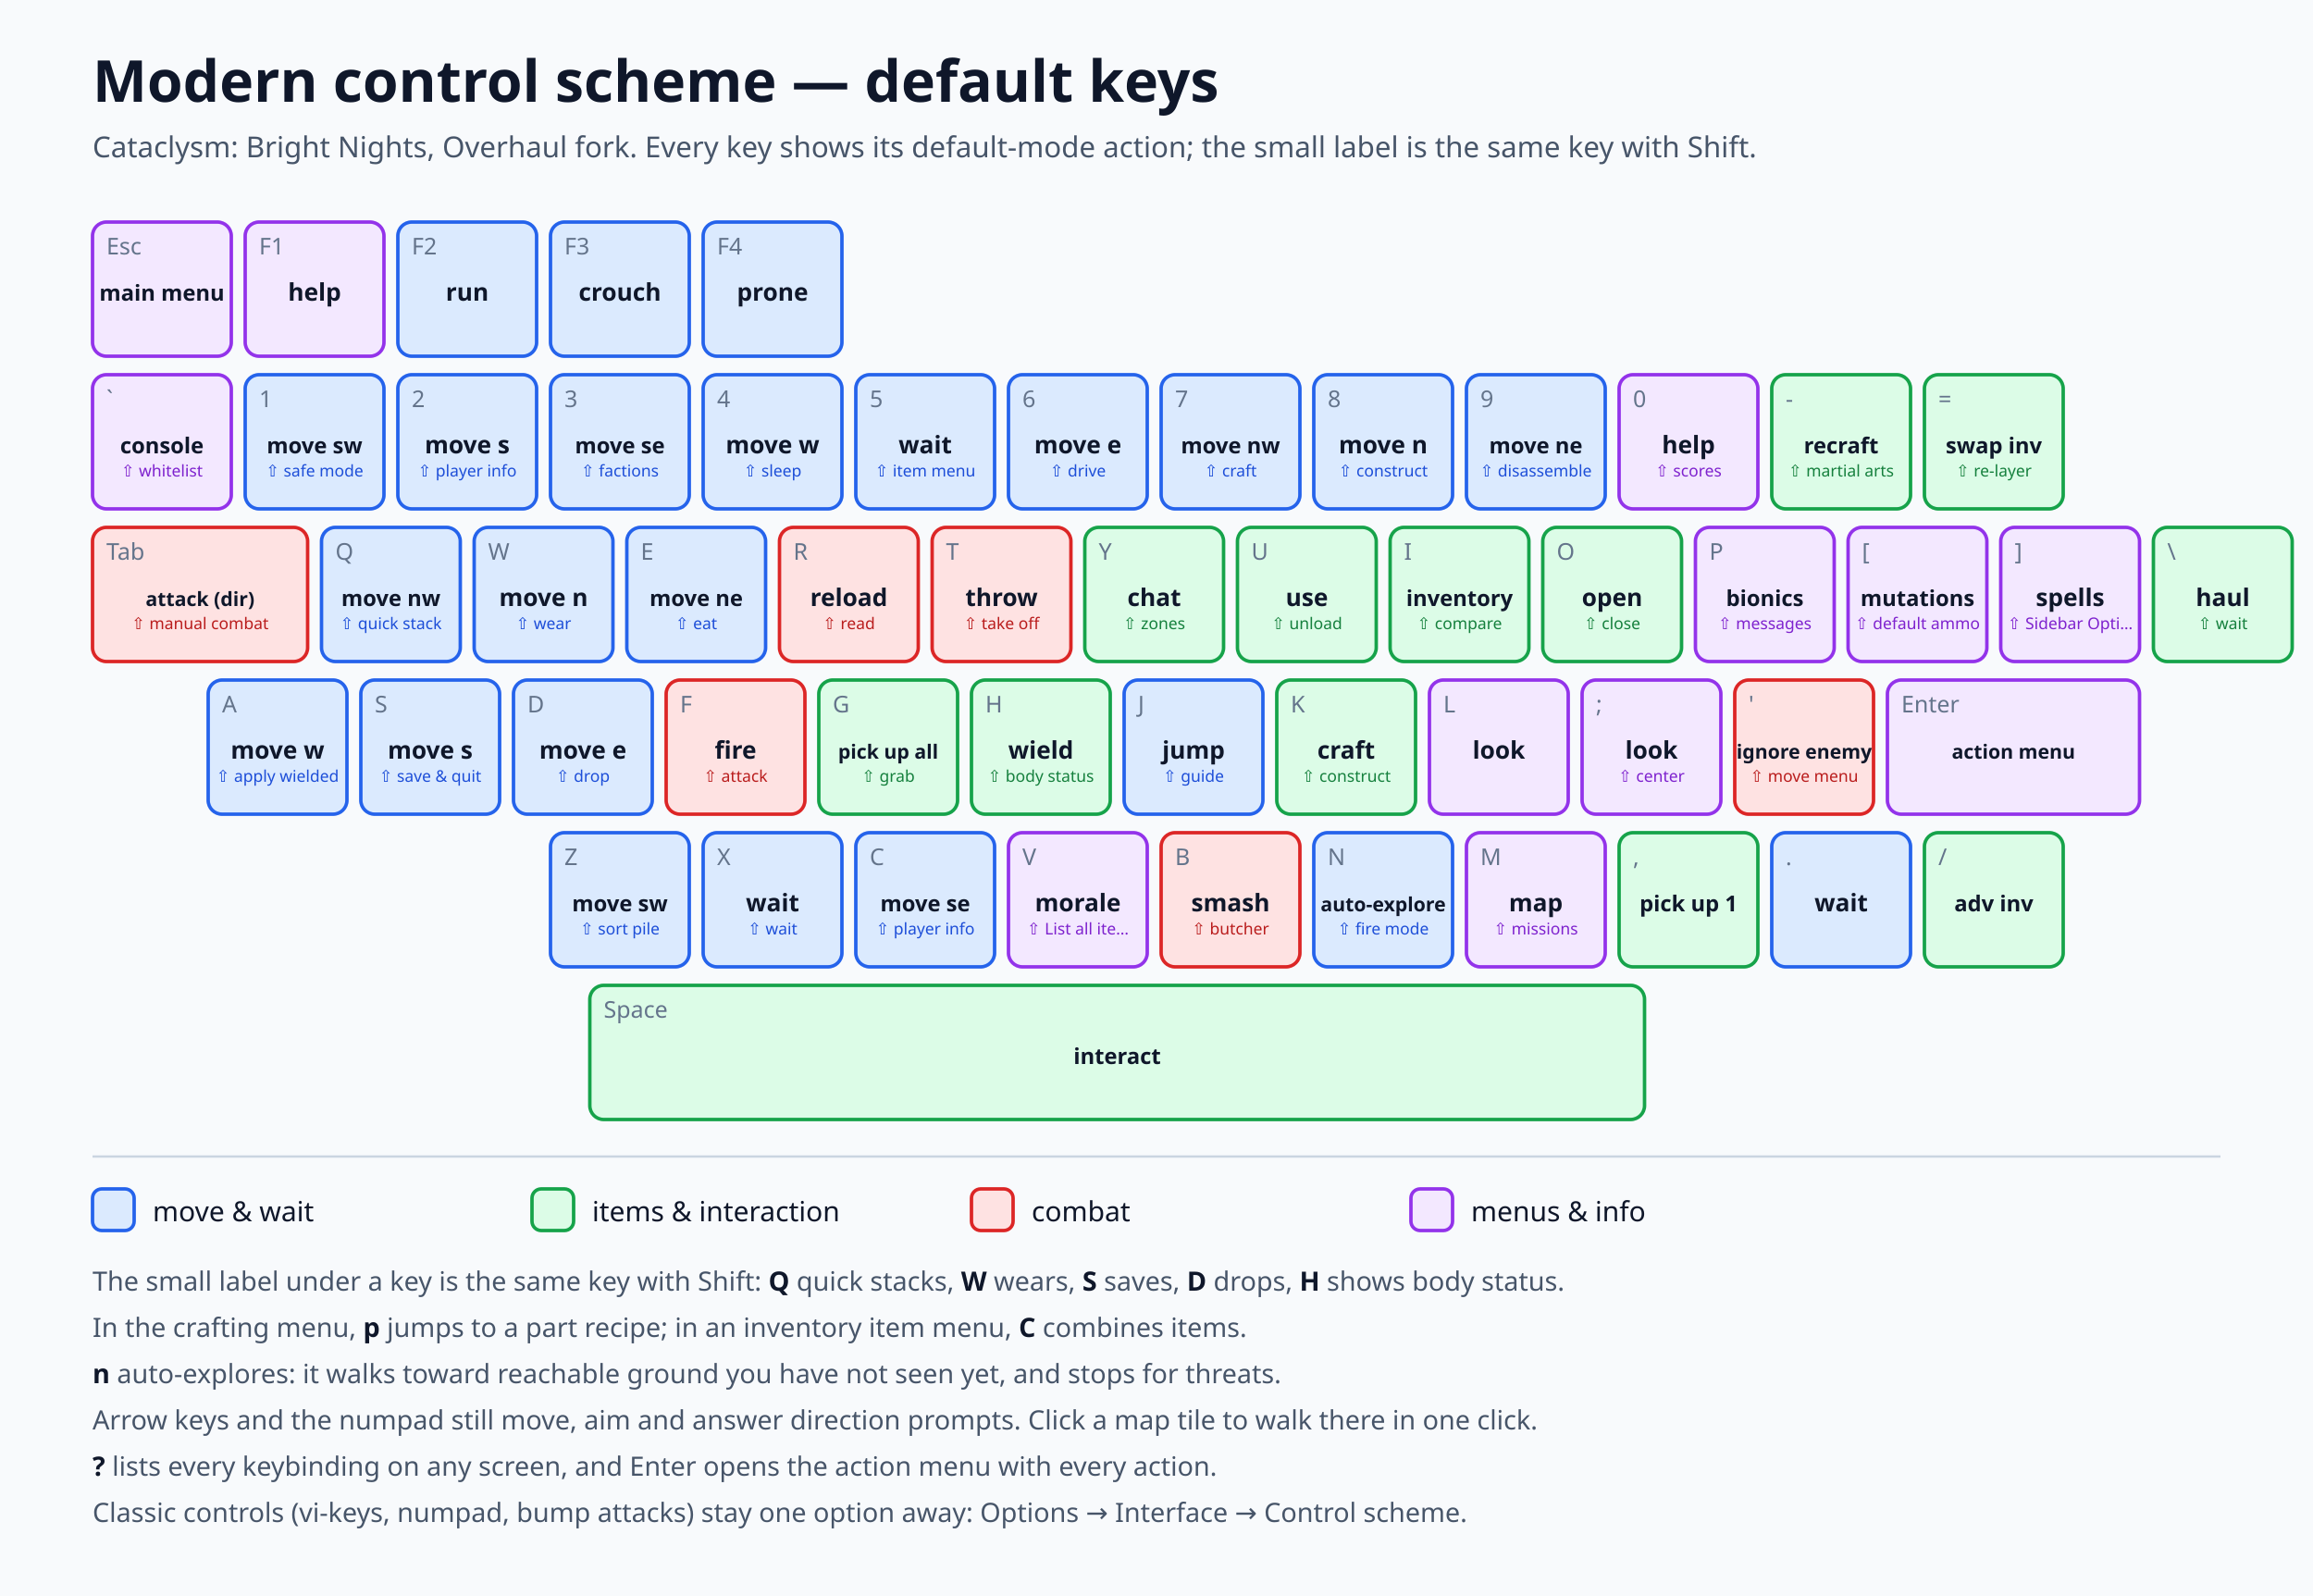
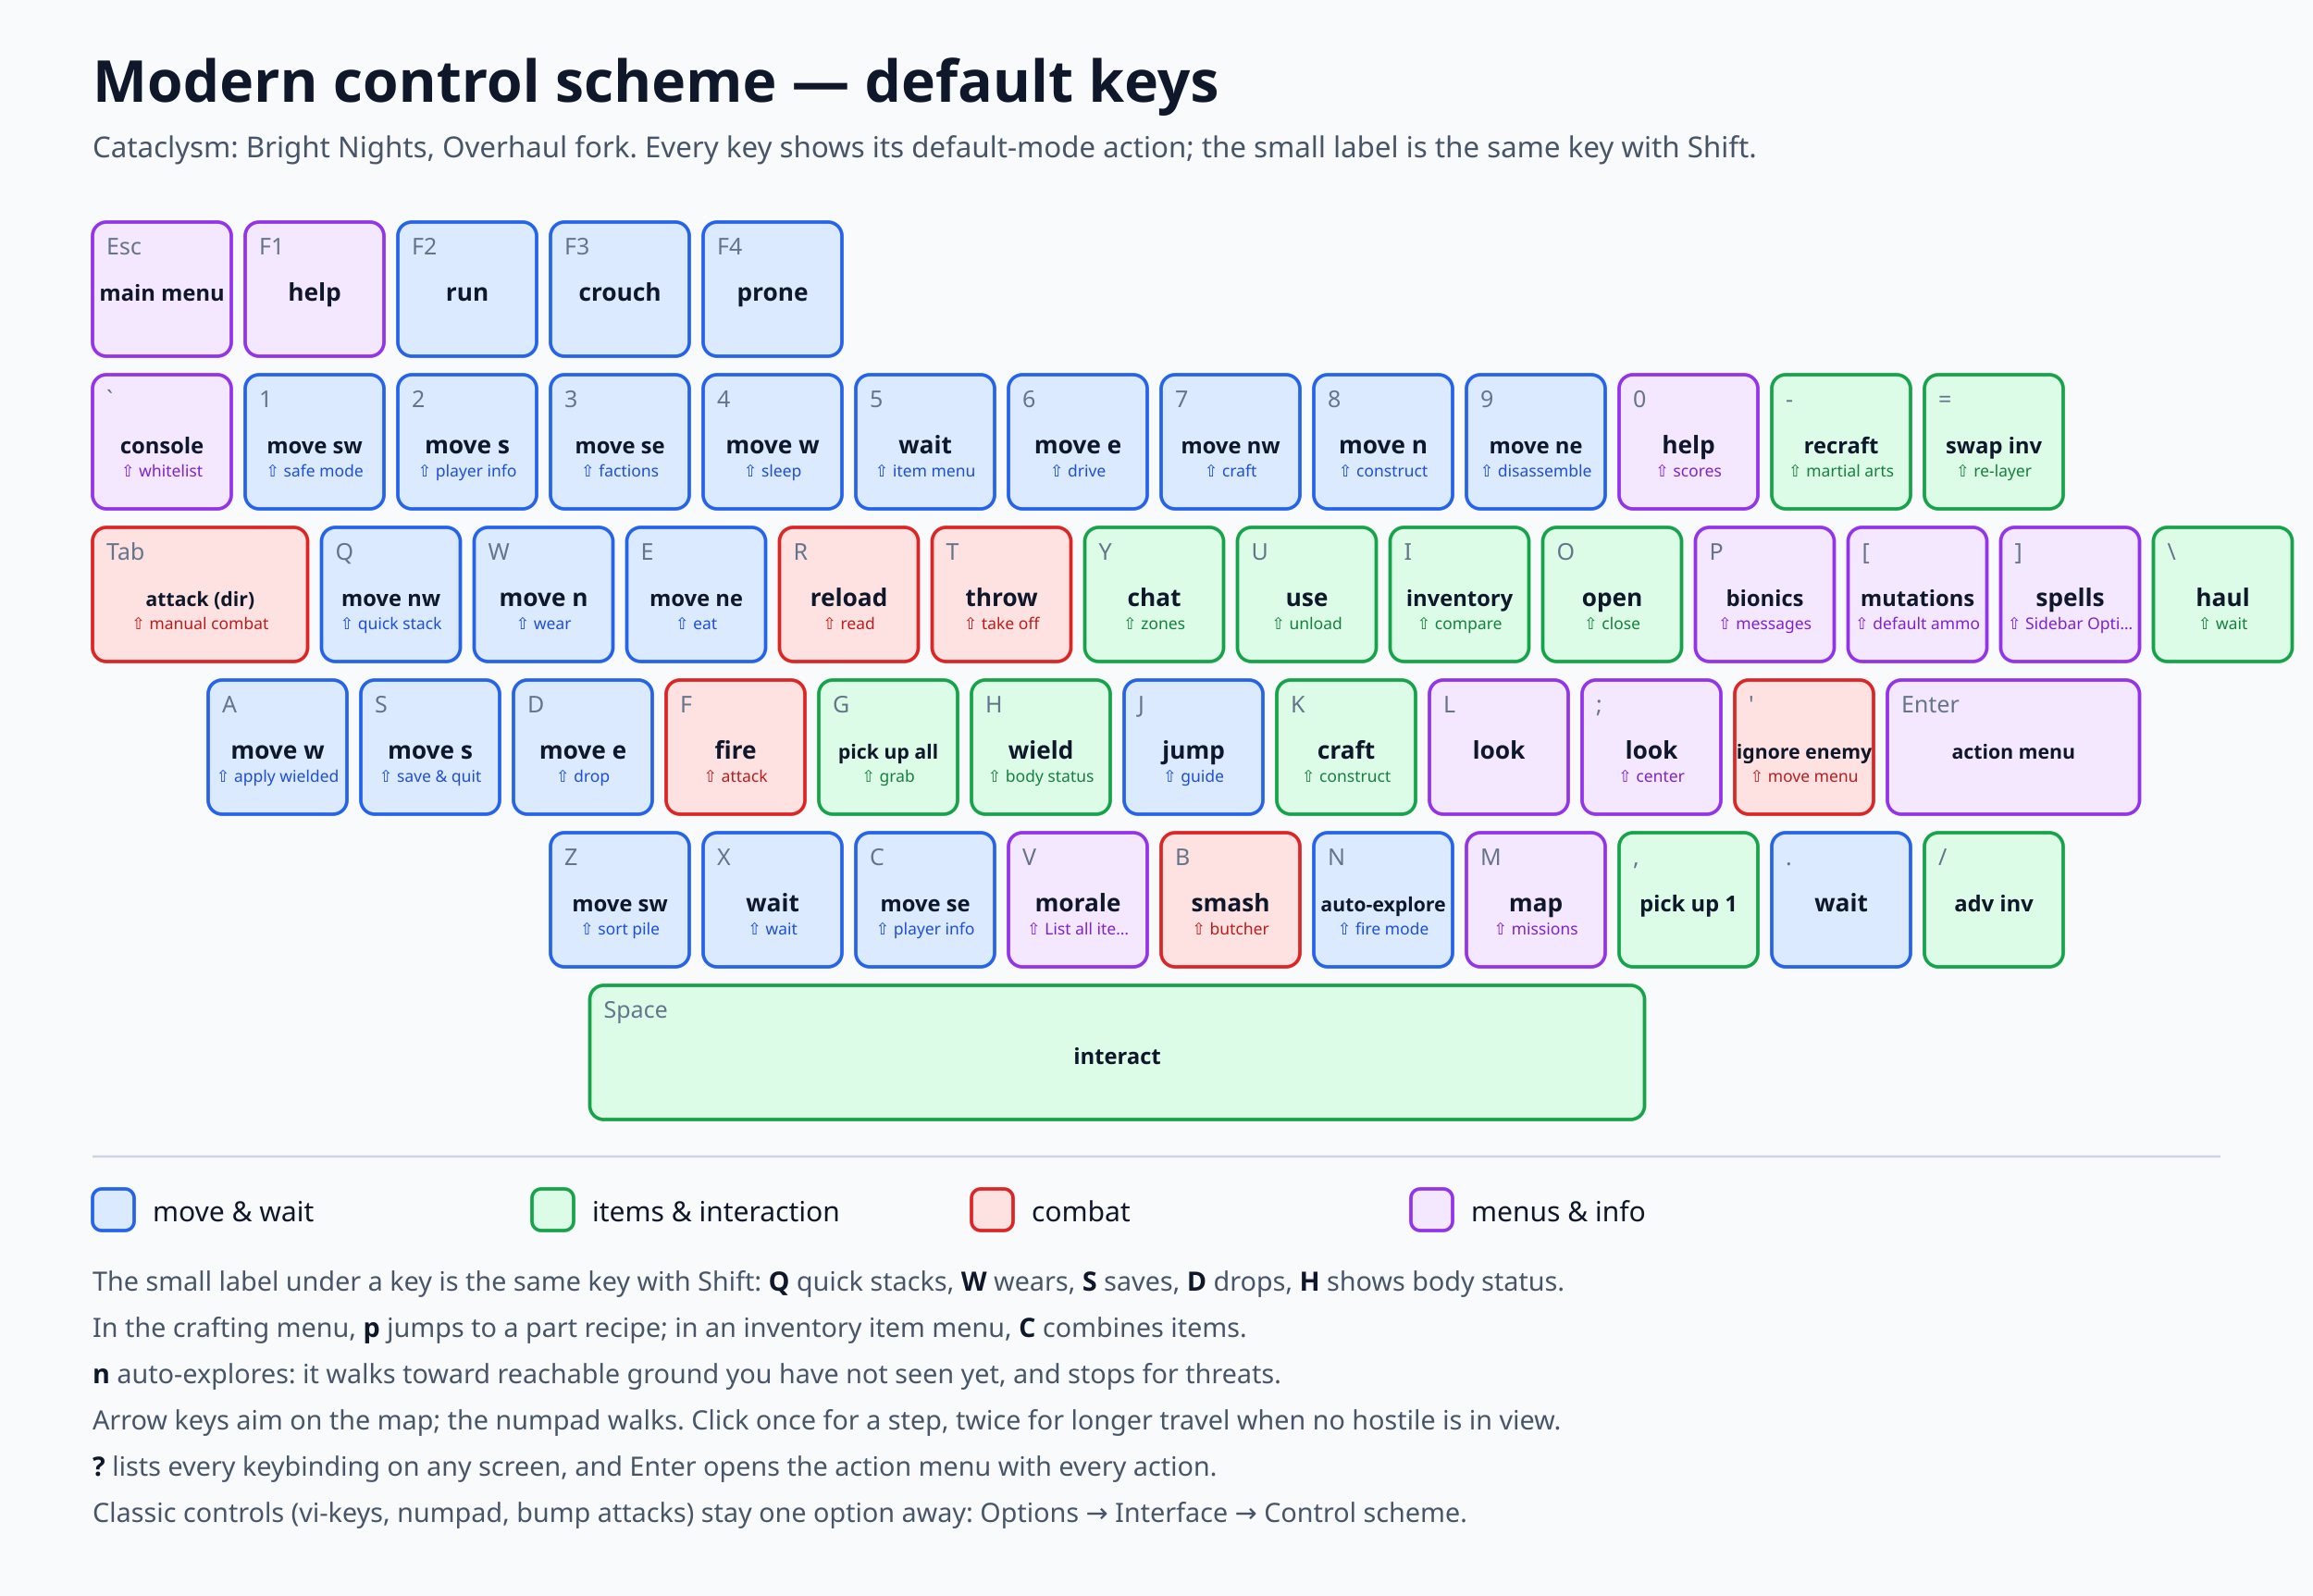
<svg xmlns="http://www.w3.org/2000/svg" width="1000" height="690" viewBox="0 0 1000 690" font-family="sans-serif">
  <rect x="0" y="0" width="1000" height="690" fill="#f8fafc" />
  <text x="40" y="44" font-size="25" font-weight="700" fill="#0f172a">Modern control scheme — default keys</text>
  <text x="40" y="68" font-size="12.5" fill="#475569">Cataclysm: Bright Nights, Overhaul fork. Every key shows its default-mode action; the small label is the same key with Shift.</text>
  <g>
    <rect x="40" y="96" width="60" height="58" rx="6" fill="#f3e8ff" stroke="#9333ea" stroke-width="1.5" />
    <text x="46" y="110" font-size="10" fill="#64748b">Esc</text>
    <text x="70.0" y="130" font-size="9.5" font-weight="700" fill="#0f172a" text-anchor="middle">main menu</text>
  </g>
  <g>
    <rect x="106" y="96" width="60" height="58" rx="6" fill="#f3e8ff" stroke="#9333ea" stroke-width="1.5" />
    <text x="112" y="110" font-size="10" fill="#64748b">F1</text>
    <text x="136.0" y="130" font-size="10.5" font-weight="700" fill="#0f172a" text-anchor="middle">help</text>
  </g>
  <g>
    <rect x="172" y="96" width="60" height="58" rx="6" fill="#dbeafe" stroke="#2563eb" stroke-width="1.5" />
    <text x="178" y="110" font-size="10" fill="#64748b">F2</text>
    <text x="202.0" y="130" font-size="10.5" font-weight="700" fill="#0f172a" text-anchor="middle">run</text>
  </g>
  <g>
    <rect x="238" y="96" width="60" height="58" rx="6" fill="#dbeafe" stroke="#2563eb" stroke-width="1.5" />
    <text x="244" y="110" font-size="10" fill="#64748b">F3</text>
    <text x="268.0" y="130" font-size="10.5" font-weight="700" fill="#0f172a" text-anchor="middle">crouch</text>
  </g>
  <g>
    <rect x="304" y="96" width="60" height="58" rx="6" fill="#dbeafe" stroke="#2563eb" stroke-width="1.5" />
    <text x="310" y="110" font-size="10" fill="#64748b">F4</text>
    <text x="334.0" y="130" font-size="10.5" font-weight="700" fill="#0f172a" text-anchor="middle">prone</text>
  </g>
  <g>
    <rect x="40" y="162" width="60" height="58" rx="6" fill="#f3e8ff" stroke="#9333ea" stroke-width="1.5" />
    <text x="46" y="176" font-size="10" fill="#64748b">`</text>
    <text x="70.0" y="196" font-size="9.5" font-weight="700" fill="#0f172a" text-anchor="middle">console</text>
    <text x="70.0" y="206" font-size="7" fill="#7e22ce" text-anchor="middle">⇧ whitelist</text>
  </g>
  <g>
    <rect x="106" y="162" width="60" height="58" rx="6" fill="#dbeafe" stroke="#2563eb" stroke-width="1.5" />
    <text x="112" y="176" font-size="10" fill="#64748b">1</text>
    <text x="136.0" y="196" font-size="9.5" font-weight="700" fill="#0f172a" text-anchor="middle">move sw</text>
    <text x="136.0" y="206" font-size="7" fill="#1d4ed8" text-anchor="middle">⇧ safe mode</text>
  </g>
  <g>
    <rect x="172" y="162" width="60" height="58" rx="6" fill="#dbeafe" stroke="#2563eb" stroke-width="1.5" />
    <text x="178" y="176" font-size="10" fill="#64748b">2</text>
    <text x="202.0" y="196" font-size="10.5" font-weight="700" fill="#0f172a" text-anchor="middle">move s</text>
    <text x="202.0" y="206" font-size="7" fill="#1d4ed8" text-anchor="middle">⇧ player info</text>
  </g>
  <g>
    <rect x="238" y="162" width="60" height="58" rx="6" fill="#dbeafe" stroke="#2563eb" stroke-width="1.5" />
    <text x="244" y="176" font-size="10" fill="#64748b">3</text>
    <text x="268.0" y="196" font-size="9.5" font-weight="700" fill="#0f172a" text-anchor="middle">move se</text>
    <text x="268.0" y="206" font-size="7" fill="#1d4ed8" text-anchor="middle">⇧ factions</text>
  </g>
  <g>
    <rect x="304" y="162" width="60" height="58" rx="6" fill="#dbeafe" stroke="#2563eb" stroke-width="1.5" />
    <text x="310" y="176" font-size="10" fill="#64748b">4</text>
    <text x="334.0" y="196" font-size="10.5" font-weight="700" fill="#0f172a" text-anchor="middle">move w</text>
    <text x="334.0" y="206" font-size="7" fill="#1d4ed8" text-anchor="middle">⇧ sleep</text>
  </g>
  <g>
    <rect x="370" y="162" width="60" height="58" rx="6" fill="#dbeafe" stroke="#2563eb" stroke-width="1.5" />
    <text x="376" y="176" font-size="10" fill="#64748b">5</text>
    <text x="400.0" y="196" font-size="10.5" font-weight="700" fill="#0f172a" text-anchor="middle">wait</text>
    <text x="400.0" y="206" font-size="7" fill="#1d4ed8" text-anchor="middle">⇧ item menu</text>
  </g>
  <g>
    <rect x="436" y="162" width="60" height="58" rx="6" fill="#dbeafe" stroke="#2563eb" stroke-width="1.5" />
    <text x="442" y="176" font-size="10" fill="#64748b">6</text>
    <text x="466.0" y="196" font-size="10.5" font-weight="700" fill="#0f172a" text-anchor="middle">move e</text>
    <text x="466.0" y="206" font-size="7" fill="#1d4ed8" text-anchor="middle">⇧ drive</text>
  </g>
  <g>
    <rect x="502" y="162" width="60" height="58" rx="6" fill="#dbeafe" stroke="#2563eb" stroke-width="1.5" />
    <text x="508" y="176" font-size="10" fill="#64748b">7</text>
    <text x="532.0" y="196" font-size="9.5" font-weight="700" fill="#0f172a" text-anchor="middle">move nw</text>
    <text x="532.0" y="206" font-size="7" fill="#1d4ed8" text-anchor="middle">⇧ craft</text>
  </g>
  <g>
    <rect x="568" y="162" width="60" height="58" rx="6" fill="#dbeafe" stroke="#2563eb" stroke-width="1.5" />
    <text x="574" y="176" font-size="10" fill="#64748b">8</text>
    <text x="598.0" y="196" font-size="10.5" font-weight="700" fill="#0f172a" text-anchor="middle">move n</text>
    <text x="598.0" y="206" font-size="7" fill="#1d4ed8" text-anchor="middle">⇧ construct</text>
  </g>
  <g>
    <rect x="634" y="162" width="60" height="58" rx="6" fill="#dbeafe" stroke="#2563eb" stroke-width="1.5" />
    <text x="640" y="176" font-size="10" fill="#64748b">9</text>
    <text x="664.0" y="196" font-size="9.5" font-weight="700" fill="#0f172a" text-anchor="middle">move ne</text>
    <text x="664.0" y="206" font-size="7" fill="#1d4ed8" text-anchor="middle">⇧ disassemble</text>
  </g>
  <g>
    <rect x="700" y="162" width="60" height="58" rx="6" fill="#f3e8ff" stroke="#9333ea" stroke-width="1.5" />
    <text x="706" y="176" font-size="10" fill="#64748b">0</text>
    <text x="730.0" y="196" font-size="10.5" font-weight="700" fill="#0f172a" text-anchor="middle">help</text>
    <text x="730.0" y="206" font-size="7" fill="#7e22ce" text-anchor="middle">⇧ scores</text>
  </g>
  <g>
    <rect x="766" y="162" width="60" height="58" rx="6" fill="#dcfce7" stroke="#16a34a" stroke-width="1.5" />
    <text x="772" y="176" font-size="10" fill="#64748b">-</text>
    <text x="796.0" y="196" font-size="9.5" font-weight="700" fill="#0f172a" text-anchor="middle">recraft</text>
    <text x="796.0" y="206" font-size="7" fill="#15803d" text-anchor="middle">⇧ martial arts</text>
  </g>
  <g>
    <rect x="832" y="162" width="60" height="58" rx="6" fill="#dcfce7" stroke="#16a34a" stroke-width="1.5" />
    <text x="838" y="176" font-size="10" fill="#64748b">=</text>
    <text x="862.0" y="196" font-size="9.5" font-weight="700" fill="#0f172a" text-anchor="middle">swap inv</text>
    <text x="862.0" y="206" font-size="7" fill="#15803d" text-anchor="middle">⇧ re-layer</text>
  </g>
  <g>
    <rect x="40" y="228" width="93" height="58" rx="6" fill="#fee2e2" stroke="#dc2626" stroke-width="1.5" />
    <text x="46" y="242" font-size="10" fill="#64748b">Tab</text>
    <text x="86.5" y="262" font-size="8.5" font-weight="700" fill="#0f172a" text-anchor="middle">attack (dir)</text>
    <text x="86.5" y="272" font-size="7" fill="#b91c1c" text-anchor="middle">⇧ manual combat</text>
  </g>
  <g>
    <rect x="139" y="228" width="60" height="58" rx="6" fill="#dbeafe" stroke="#2563eb" stroke-width="1.5" />
    <text x="145" y="242" font-size="10" fill="#64748b">Q</text>
    <text x="169.0" y="262" font-size="9.5" font-weight="700" fill="#0f172a" text-anchor="middle">move nw</text>
    <text x="169.0" y="272" font-size="7" fill="#1d4ed8" text-anchor="middle">⇧ quick stack</text>
  </g>
  <g>
    <rect x="205" y="228" width="60" height="58" rx="6" fill="#dbeafe" stroke="#2563eb" stroke-width="1.5" />
    <text x="211" y="242" font-size="10" fill="#64748b">W</text>
    <text x="235.0" y="262" font-size="10.5" font-weight="700" fill="#0f172a" text-anchor="middle">move n</text>
    <text x="235.0" y="272" font-size="7" fill="#1d4ed8" text-anchor="middle">⇧ wear</text>
  </g>
  <g>
    <rect x="271" y="228" width="60" height="58" rx="6" fill="#dbeafe" stroke="#2563eb" stroke-width="1.5" />
    <text x="277" y="242" font-size="10" fill="#64748b">E</text>
    <text x="301.0" y="262" font-size="9.5" font-weight="700" fill="#0f172a" text-anchor="middle">move ne</text>
    <text x="301.0" y="272" font-size="7" fill="#1d4ed8" text-anchor="middle">⇧ eat</text>
  </g>
  <g>
    <rect x="337" y="228" width="60" height="58" rx="6" fill="#fee2e2" stroke="#dc2626" stroke-width="1.5" />
    <text x="343" y="242" font-size="10" fill="#64748b">R</text>
    <text x="367.0" y="262" font-size="10.5" font-weight="700" fill="#0f172a" text-anchor="middle">reload</text>
    <text x="367.0" y="272" font-size="7" fill="#b91c1c" text-anchor="middle">⇧ read</text>
  </g>
  <g>
    <rect x="403" y="228" width="60" height="58" rx="6" fill="#fee2e2" stroke="#dc2626" stroke-width="1.5" />
    <text x="409" y="242" font-size="10" fill="#64748b">T</text>
    <text x="433.0" y="262" font-size="10.5" font-weight="700" fill="#0f172a" text-anchor="middle">throw</text>
    <text x="433.0" y="272" font-size="7" fill="#b91c1c" text-anchor="middle">⇧ take off</text>
  </g>
  <g>
    <rect x="469" y="228" width="60" height="58" rx="6" fill="#dcfce7" stroke="#16a34a" stroke-width="1.5" />
    <text x="475" y="242" font-size="10" fill="#64748b">Y</text>
    <text x="499.0" y="262" font-size="10.5" font-weight="700" fill="#0f172a" text-anchor="middle">chat</text>
    <text x="499.0" y="272" font-size="7" fill="#15803d" text-anchor="middle">⇧ zones</text>
  </g>
  <g>
    <rect x="535" y="228" width="60" height="58" rx="6" fill="#dcfce7" stroke="#16a34a" stroke-width="1.5" />
    <text x="541" y="242" font-size="10" fill="#64748b">U</text>
    <text x="565.0" y="262" font-size="10.5" font-weight="700" fill="#0f172a" text-anchor="middle">use</text>
    <text x="565.0" y="272" font-size="7" fill="#15803d" text-anchor="middle">⇧ unload</text>
  </g>
  <g>
    <rect x="601" y="228" width="60" height="58" rx="6" fill="#dcfce7" stroke="#16a34a" stroke-width="1.5" />
    <text x="607" y="242" font-size="10" fill="#64748b">I</text>
    <text x="631.0" y="262" font-size="9.5" font-weight="700" fill="#0f172a" text-anchor="middle">inventory</text>
    <text x="631.0" y="272" font-size="7" fill="#15803d" text-anchor="middle">⇧ compare</text>
  </g>
  <g>
    <rect x="667" y="228" width="60" height="58" rx="6" fill="#dcfce7" stroke="#16a34a" stroke-width="1.5" />
    <text x="673" y="242" font-size="10" fill="#64748b">O</text>
    <text x="697.0" y="262" font-size="10.5" font-weight="700" fill="#0f172a" text-anchor="middle">open</text>
    <text x="697.0" y="272" font-size="7" fill="#15803d" text-anchor="middle">⇧ close</text>
  </g>
  <g>
    <rect x="733" y="228" width="60" height="58" rx="6" fill="#f3e8ff" stroke="#9333ea" stroke-width="1.5" />
    <text x="739" y="242" font-size="10" fill="#64748b">P</text>
    <text x="763.0" y="262" font-size="9.5" font-weight="700" fill="#0f172a" text-anchor="middle">bionics</text>
    <text x="763.0" y="272" font-size="7" fill="#7e22ce" text-anchor="middle">⇧ messages</text>
  </g>
  <g>
    <rect x="799" y="228" width="60" height="58" rx="6" fill="#f3e8ff" stroke="#9333ea" stroke-width="1.5" />
    <text x="805" y="242" font-size="10" fill="#64748b">[</text>
    <text x="829.0" y="262" font-size="9.5" font-weight="700" fill="#0f172a" text-anchor="middle">mutations</text>
    <text x="829.0" y="272" font-size="7" fill="#7e22ce" text-anchor="middle">⇧ default ammo</text>
  </g>
  <g>
    <rect x="865" y="228" width="60" height="58" rx="6" fill="#f3e8ff" stroke="#9333ea" stroke-width="1.5" />
    <text x="871" y="242" font-size="10" fill="#64748b">]</text>
    <text x="895.0" y="262" font-size="10.5" font-weight="700" fill="#0f172a" text-anchor="middle">spells</text>
    <text x="895.0" y="272" font-size="7" fill="#7e22ce" text-anchor="middle">⇧ Sidebar Opti…</text>
  </g>
  <g>
    <rect x="931" y="228" width="60" height="58" rx="6" fill="#dcfce7" stroke="#16a34a" stroke-width="1.5" />
    <text x="937" y="242" font-size="10" fill="#64748b">\</text>
    <text x="961.0" y="262" font-size="10.5" font-weight="700" fill="#0f172a" text-anchor="middle">haul</text>
    <text x="961.0" y="272" font-size="7" fill="#15803d" text-anchor="middle">⇧ wait</text>
  </g>
  <g>
    <rect x="90" y="294" width="60" height="58" rx="6" fill="#dbeafe" stroke="#2563eb" stroke-width="1.5" />
    <text x="96" y="308" font-size="10" fill="#64748b">A</text>
    <text x="120.0" y="328" font-size="10.5" font-weight="700" fill="#0f172a" text-anchor="middle">move w</text>
    <text x="120.0" y="338" font-size="7" fill="#1d4ed8" text-anchor="middle">⇧ apply wielded</text>
  </g>
  <g>
    <rect x="156" y="294" width="60" height="58" rx="6" fill="#dbeafe" stroke="#2563eb" stroke-width="1.5" />
    <text x="162" y="308" font-size="10" fill="#64748b">S</text>
    <text x="186.0" y="328" font-size="10.5" font-weight="700" fill="#0f172a" text-anchor="middle">move s</text>
    <text x="186.0" y="338" font-size="7" fill="#1d4ed8" text-anchor="middle">⇧ save &amp; quit</text>
  </g>
  <g>
    <rect x="222" y="294" width="60" height="58" rx="6" fill="#dbeafe" stroke="#2563eb" stroke-width="1.5" />
    <text x="228" y="308" font-size="10" fill="#64748b">D</text>
    <text x="252.0" y="328" font-size="10.5" font-weight="700" fill="#0f172a" text-anchor="middle">move e</text>
    <text x="252.0" y="338" font-size="7" fill="#1d4ed8" text-anchor="middle">⇧ drop</text>
  </g>
  <g>
    <rect x="288" y="294" width="60" height="58" rx="6" fill="#fee2e2" stroke="#dc2626" stroke-width="1.5" />
    <text x="294" y="308" font-size="10" fill="#64748b">F</text>
    <text x="318.0" y="328" font-size="10.5" font-weight="700" fill="#0f172a" text-anchor="middle">fire</text>
    <text x="318.0" y="338" font-size="7" fill="#b91c1c" text-anchor="middle">⇧ attack</text>
  </g>
  <g>
    <rect x="354" y="294" width="60" height="58" rx="6" fill="#dcfce7" stroke="#16a34a" stroke-width="1.5" />
    <text x="360" y="308" font-size="10" fill="#64748b">G</text>
    <text x="384.0" y="328" font-size="8.5" font-weight="700" fill="#0f172a" text-anchor="middle">pick up all</text>
    <text x="384.0" y="338" font-size="7" fill="#15803d" text-anchor="middle">⇧ grab</text>
  </g>
  <g>
    <rect x="420" y="294" width="60" height="58" rx="6" fill="#dcfce7" stroke="#16a34a" stroke-width="1.5" />
    <text x="426" y="308" font-size="10" fill="#64748b">H</text>
    <text x="450.0" y="328" font-size="10.5" font-weight="700" fill="#0f172a" text-anchor="middle">wield</text>
    <text x="450.0" y="338" font-size="7" fill="#15803d" text-anchor="middle">⇧ body status</text>
  </g>
  <g>
    <rect x="486" y="294" width="60" height="58" rx="6" fill="#dbeafe" stroke="#2563eb" stroke-width="1.5" />
    <text x="492" y="308" font-size="10" fill="#64748b">J</text>
    <text x="516.0" y="328" font-size="10.5" font-weight="700" fill="#0f172a" text-anchor="middle">jump</text>
    <text x="516.0" y="338" font-size="7" fill="#1d4ed8" text-anchor="middle">⇧ guide</text>
  </g>
  <g>
    <rect x="552" y="294" width="60" height="58" rx="6" fill="#dcfce7" stroke="#16a34a" stroke-width="1.5" />
    <text x="558" y="308" font-size="10" fill="#64748b">K</text>
    <text x="582.0" y="328" font-size="10.5" font-weight="700" fill="#0f172a" text-anchor="middle">craft</text>
    <text x="582.0" y="338" font-size="7" fill="#15803d" text-anchor="middle">⇧ construct</text>
  </g>
  <g>
    <rect x="618" y="294" width="60" height="58" rx="6" fill="#f3e8ff" stroke="#9333ea" stroke-width="1.5" />
    <text x="624" y="308" font-size="10" fill="#64748b">L</text>
    <text x="648.0" y="328" font-size="10.5" font-weight="700" fill="#0f172a" text-anchor="middle">look</text>
  </g>
  <g>
    <rect x="684" y="294" width="60" height="58" rx="6" fill="#f3e8ff" stroke="#9333ea" stroke-width="1.5" />
    <text x="690" y="308" font-size="10" fill="#64748b">;</text>
    <text x="714.0" y="328" font-size="10.5" font-weight="700" fill="#0f172a" text-anchor="middle">look</text>
    <text x="714.0" y="338" font-size="7" fill="#7e22ce" text-anchor="middle">⇧ center</text>
  </g>
  <g>
    <rect x="750" y="294" width="60" height="58" rx="6" fill="#fee2e2" stroke="#dc2626" stroke-width="1.5" />
    <text x="756" y="308" font-size="10" fill="#64748b">'</text>
    <text x="780.0" y="328" font-size="8.5" font-weight="700" fill="#0f172a" text-anchor="middle">ignore enemy</text>
    <text x="780.0" y="338" font-size="7" fill="#b91c1c" text-anchor="middle">⇧ move menu</text>
  </g>
  <g>
    <rect x="816" y="294" width="109" height="58" rx="6" fill="#f3e8ff" stroke="#9333ea" stroke-width="1.5" />
    <text x="822" y="308" font-size="10" fill="#64748b">Enter</text>
    <text x="870.5" y="328" font-size="8.5" font-weight="700" fill="#0f172a" text-anchor="middle">action menu</text>
  </g>
  <g>
    <rect x="238" y="360" width="60" height="58" rx="6" fill="#dbeafe" stroke="#2563eb" stroke-width="1.5" />
    <text x="244" y="374" font-size="10" fill="#64748b">Z</text>
    <text x="268.0" y="394" font-size="9.5" font-weight="700" fill="#0f172a" text-anchor="middle">move sw</text>
    <text x="268.0" y="404" font-size="7" fill="#1d4ed8" text-anchor="middle">⇧ sort pile</text>
  </g>
  <g>
    <rect x="304" y="360" width="60" height="58" rx="6" fill="#dbeafe" stroke="#2563eb" stroke-width="1.5" />
    <text x="310" y="374" font-size="10" fill="#64748b">X</text>
    <text x="334.0" y="394" font-size="10.5" font-weight="700" fill="#0f172a" text-anchor="middle">wait</text>
    <text x="334.0" y="404" font-size="7" fill="#1d4ed8" text-anchor="middle">⇧ wait</text>
  </g>
  <g>
    <rect x="370" y="360" width="60" height="58" rx="6" fill="#dbeafe" stroke="#2563eb" stroke-width="1.5" />
    <text x="376" y="374" font-size="10" fill="#64748b">C</text>
    <text x="400.0" y="394" font-size="9.5" font-weight="700" fill="#0f172a" text-anchor="middle">move se</text>
    <text x="400.0" y="404" font-size="7" fill="#1d4ed8" text-anchor="middle">⇧ player info</text>
  </g>
  <g>
    <rect x="436" y="360" width="60" height="58" rx="6" fill="#f3e8ff" stroke="#9333ea" stroke-width="1.5" />
    <text x="442" y="374" font-size="10" fill="#64748b">V</text>
    <text x="466.0" y="394" font-size="10.5" font-weight="700" fill="#0f172a" text-anchor="middle">morale</text>
    <text x="466.0" y="404" font-size="7" fill="#7e22ce" text-anchor="middle">⇧ List all ite…</text>
  </g>
  <g>
    <rect x="502" y="360" width="60" height="58" rx="6" fill="#fee2e2" stroke="#dc2626" stroke-width="1.5" />
    <text x="508" y="374" font-size="10" fill="#64748b">B</text>
    <text x="532.0" y="394" font-size="10.5" font-weight="700" fill="#0f172a" text-anchor="middle">smash</text>
    <text x="532.0" y="404" font-size="7" fill="#b91c1c" text-anchor="middle">⇧ butcher</text>
  </g>
  <g>
    <rect x="568" y="360" width="60" height="58" rx="6" fill="#dbeafe" stroke="#2563eb" stroke-width="1.5" />
    <text x="574" y="374" font-size="10" fill="#64748b">N</text>
    <text x="598.0" y="394" font-size="8.5" font-weight="700" fill="#0f172a" text-anchor="middle">auto-explore</text>
    <text x="598.0" y="404" font-size="7" fill="#1d4ed8" text-anchor="middle">⇧ fire mode</text>
  </g>
  <g>
    <rect x="634" y="360" width="60" height="58" rx="6" fill="#f3e8ff" stroke="#9333ea" stroke-width="1.5" />
    <text x="640" y="374" font-size="10" fill="#64748b">M</text>
    <text x="664.0" y="394" font-size="10.5" font-weight="700" fill="#0f172a" text-anchor="middle">map</text>
    <text x="664.0" y="404" font-size="7" fill="#7e22ce" text-anchor="middle">⇧ missions</text>
  </g>
  <g>
    <rect x="700" y="360" width="60" height="58" rx="6" fill="#dcfce7" stroke="#16a34a" stroke-width="1.5" />
    <text x="706" y="374" font-size="10" fill="#64748b">,</text>
    <text x="730.0" y="394" font-size="9.5" font-weight="700" fill="#0f172a" text-anchor="middle">pick up 1</text>
  </g>
  <g>
    <rect x="766" y="360" width="60" height="58" rx="6" fill="#dbeafe" stroke="#2563eb" stroke-width="1.5" />
    <text x="772" y="374" font-size="10" fill="#64748b">.</text>
    <text x="796.0" y="394" font-size="10.5" font-weight="700" fill="#0f172a" text-anchor="middle">wait</text>
  </g>
  <g>
    <rect x="832" y="360" width="60" height="58" rx="6" fill="#dcfce7" stroke="#16a34a" stroke-width="1.5" />
    <text x="838" y="374" font-size="10" fill="#64748b">/</text>
    <text x="862.0" y="394" font-size="9.5" font-weight="700" fill="#0f172a" text-anchor="middle">adv inv</text>
  </g>
  <g>
    <rect x="255" y="426" width="456" height="58" rx="6" fill="#dcfce7" stroke="#16a34a" stroke-width="1.5" />
    <text x="261" y="440" font-size="10" fill="#64748b">Space</text>
    <text x="483.0" y="460" font-size="9.5" font-weight="700" fill="#0f172a" text-anchor="middle">interact</text>
  </g>
  <line x1="40" y1="500" x2="960" y2="500" stroke="#cbd5e1" stroke-width="1" />
  <g font-size="12">
    <rect x="40" y="514" width="18" height="18" rx="4" fill="#dbeafe" stroke="#2563eb" stroke-width="1.5" />
    <text x="66" y="528" fill="#0f172a">move &amp; wait</text>
    <rect x="230" y="514" width="18" height="18" rx="4" fill="#dcfce7" stroke="#16a34a" stroke-width="1.5" />
    <text x="256" y="528" fill="#0f172a">items &amp; interaction</text>
    <rect x="420" y="514" width="18" height="18" rx="4" fill="#fee2e2" stroke="#dc2626" stroke-width="1.5" />
    <text x="446" y="528" fill="#0f172a">combat</text>
    <rect x="610" y="514" width="18" height="18" rx="4" fill="#f3e8ff" stroke="#9333ea" stroke-width="1.5" />
    <text x="636" y="528" fill="#0f172a">menus &amp; info</text>
  </g>
  <g font-size="11.5" fill="#475569">
    <text x="40" y="558">The small label under a key is the same key with Shift: <tspan font-weight="700" fill="#0f172a">Q</tspan> quick stacks, <tspan font-weight="700" fill="#0f172a">W</tspan> wears, <tspan font-weight="700" fill="#0f172a">S</tspan> saves, <tspan font-weight="700" fill="#0f172a">D</tspan> drops, <tspan font-weight="700" fill="#0f172a">H</tspan> shows body status.</text>
    <text x="40" y="578">In the crafting menu, <tspan font-weight="700" fill="#0f172a">p</tspan> jumps to a part recipe; in an inventory item menu, <tspan font-weight="700" fill="#0f172a">C</tspan> combines items.</text>
    <text x="40" y="598">
      <tspan font-weight="700" fill="#0f172a">n</tspan> auto-explores: it walks toward reachable ground you have not seen yet, and stops for threats.</text>
-     <text x="40" y="618">Arrow keys and the numpad still move, aim and answer direction prompts. Click a map tile to walk there in one click.</text>
+     <text x="40" y="618">Arrow keys aim on the map; the numpad walks. Click once for a step, twice for longer travel when no hostile is in view.</text>
    <text x="40" y="638">
      <tspan font-weight="700" fill="#0f172a">?</tspan> lists every keybinding on any screen, and Enter opens the action menu with every action.</text>
    <text x="40" y="658">Classic controls (vi-keys, numpad, bump attacks) stay one option away: Options → Interface → Control scheme.</text>
  </g>
</svg>
